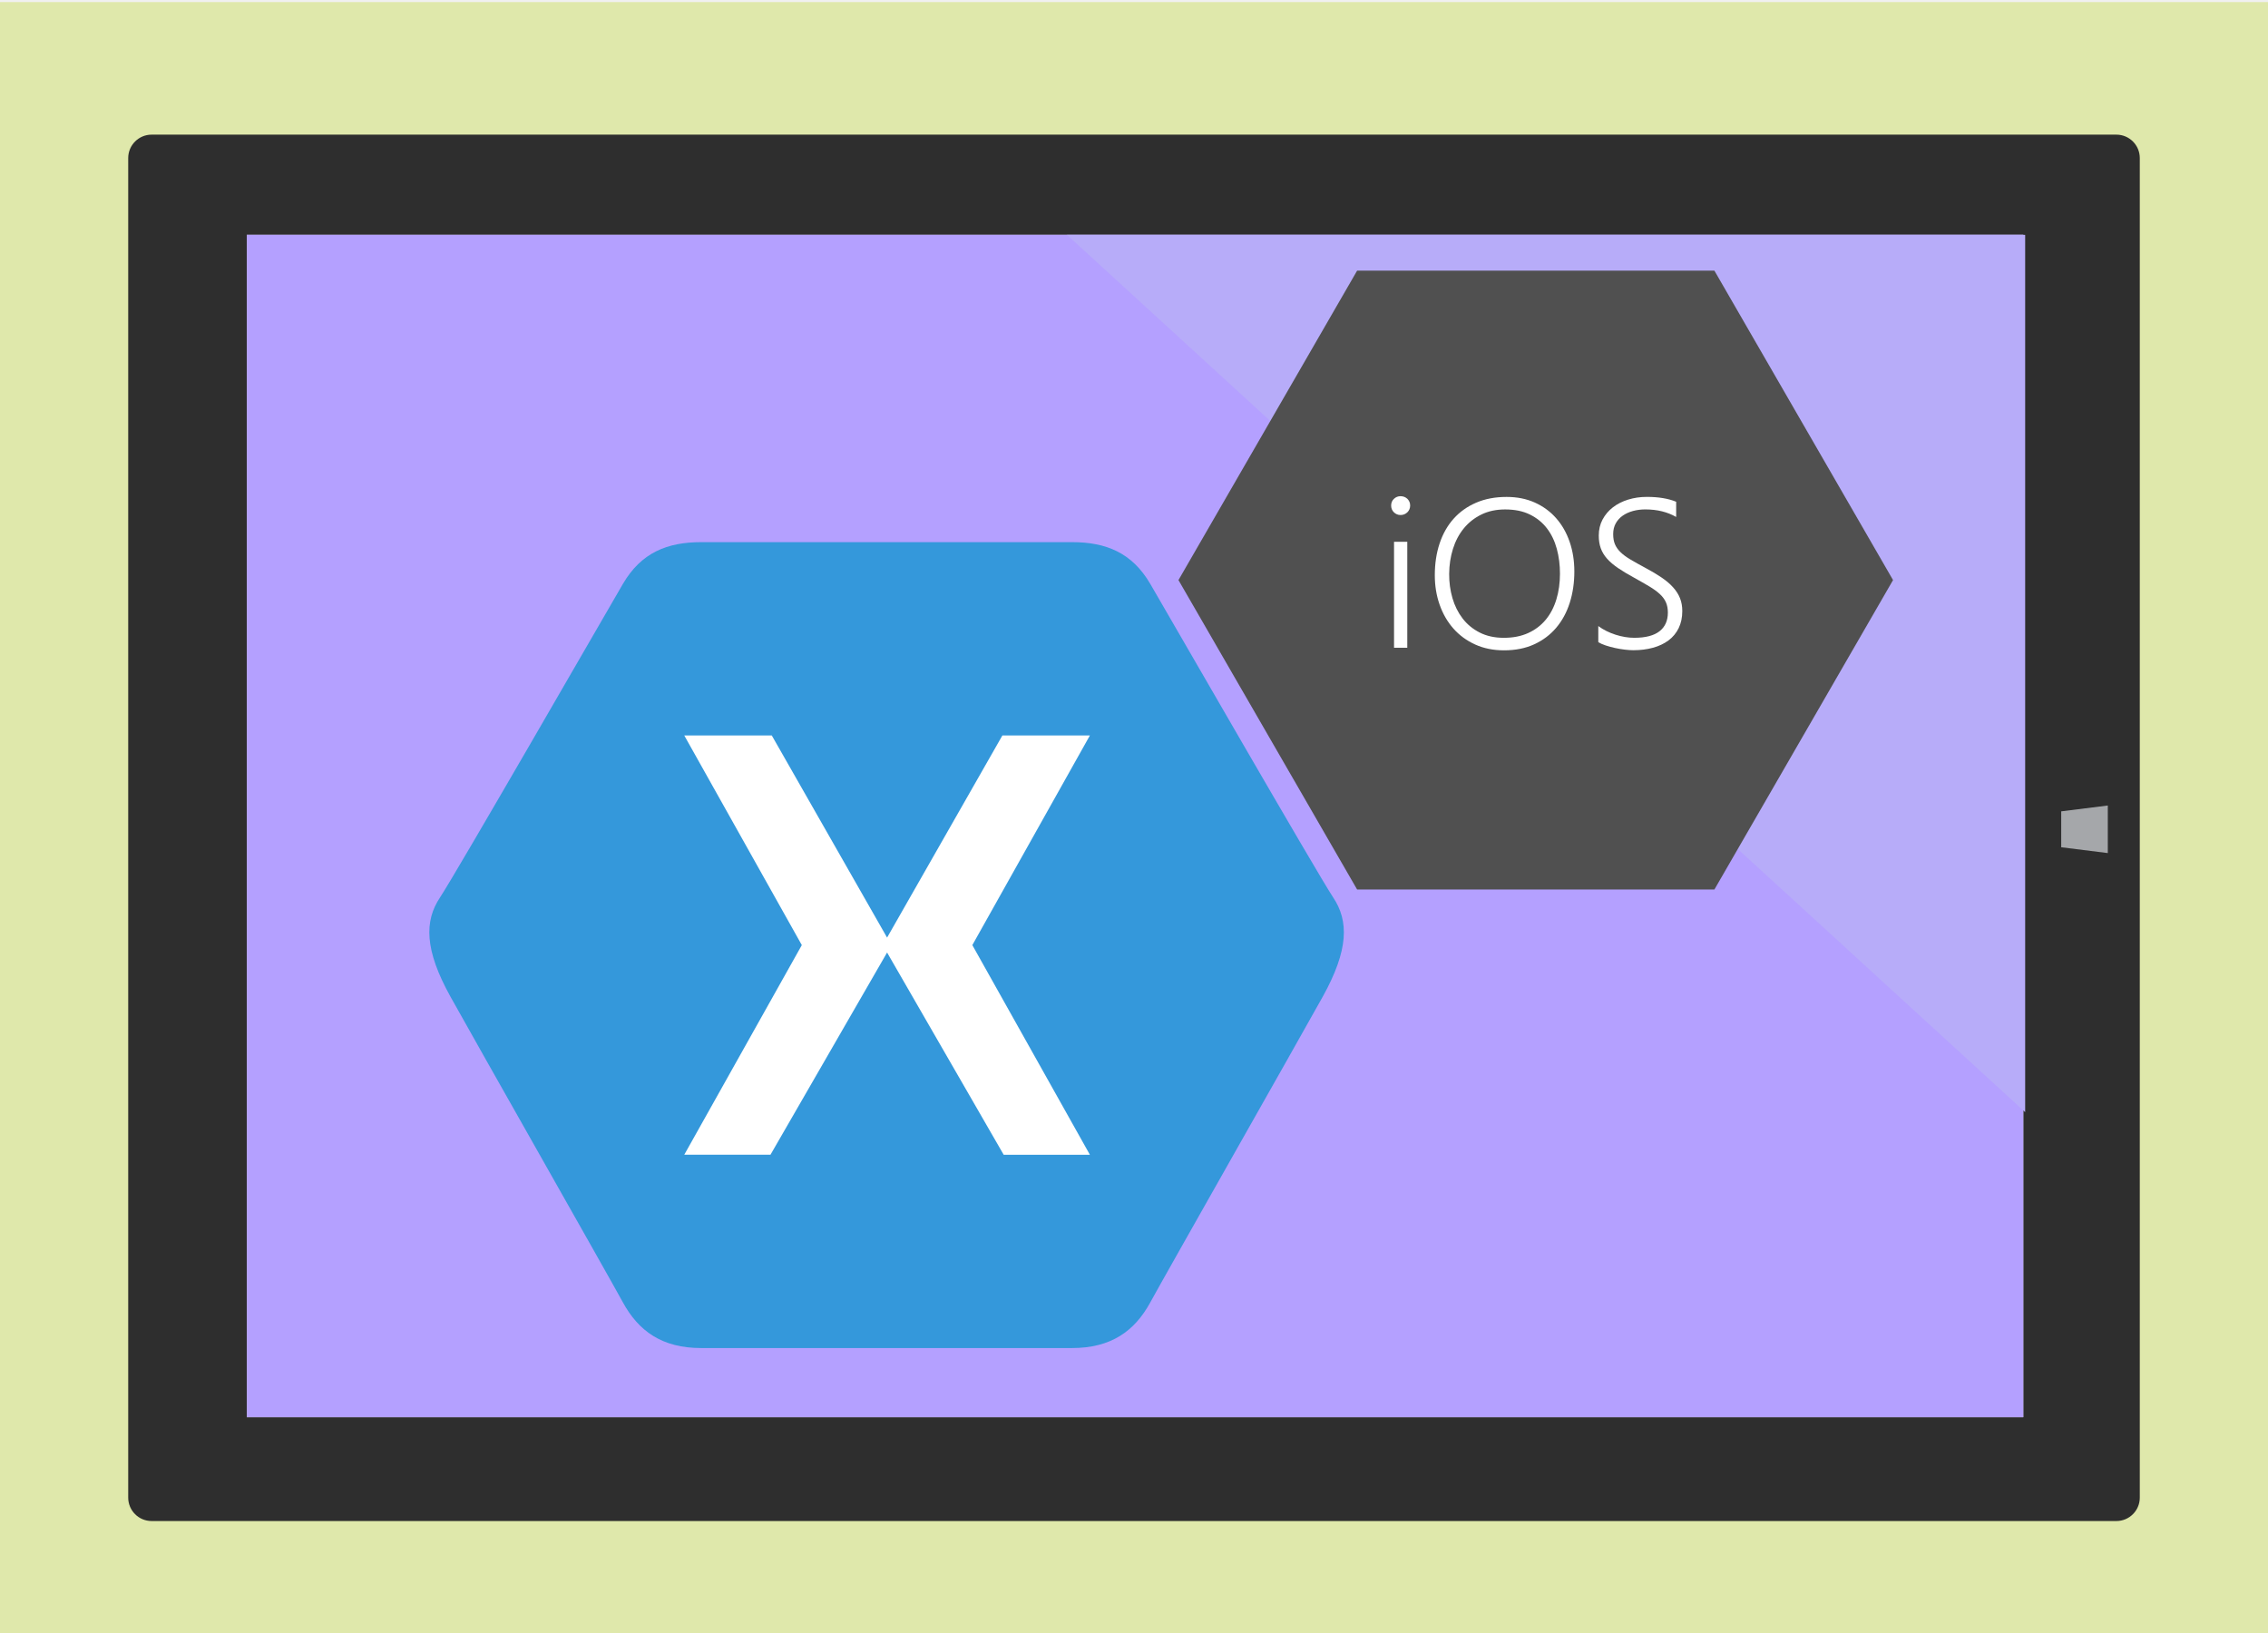
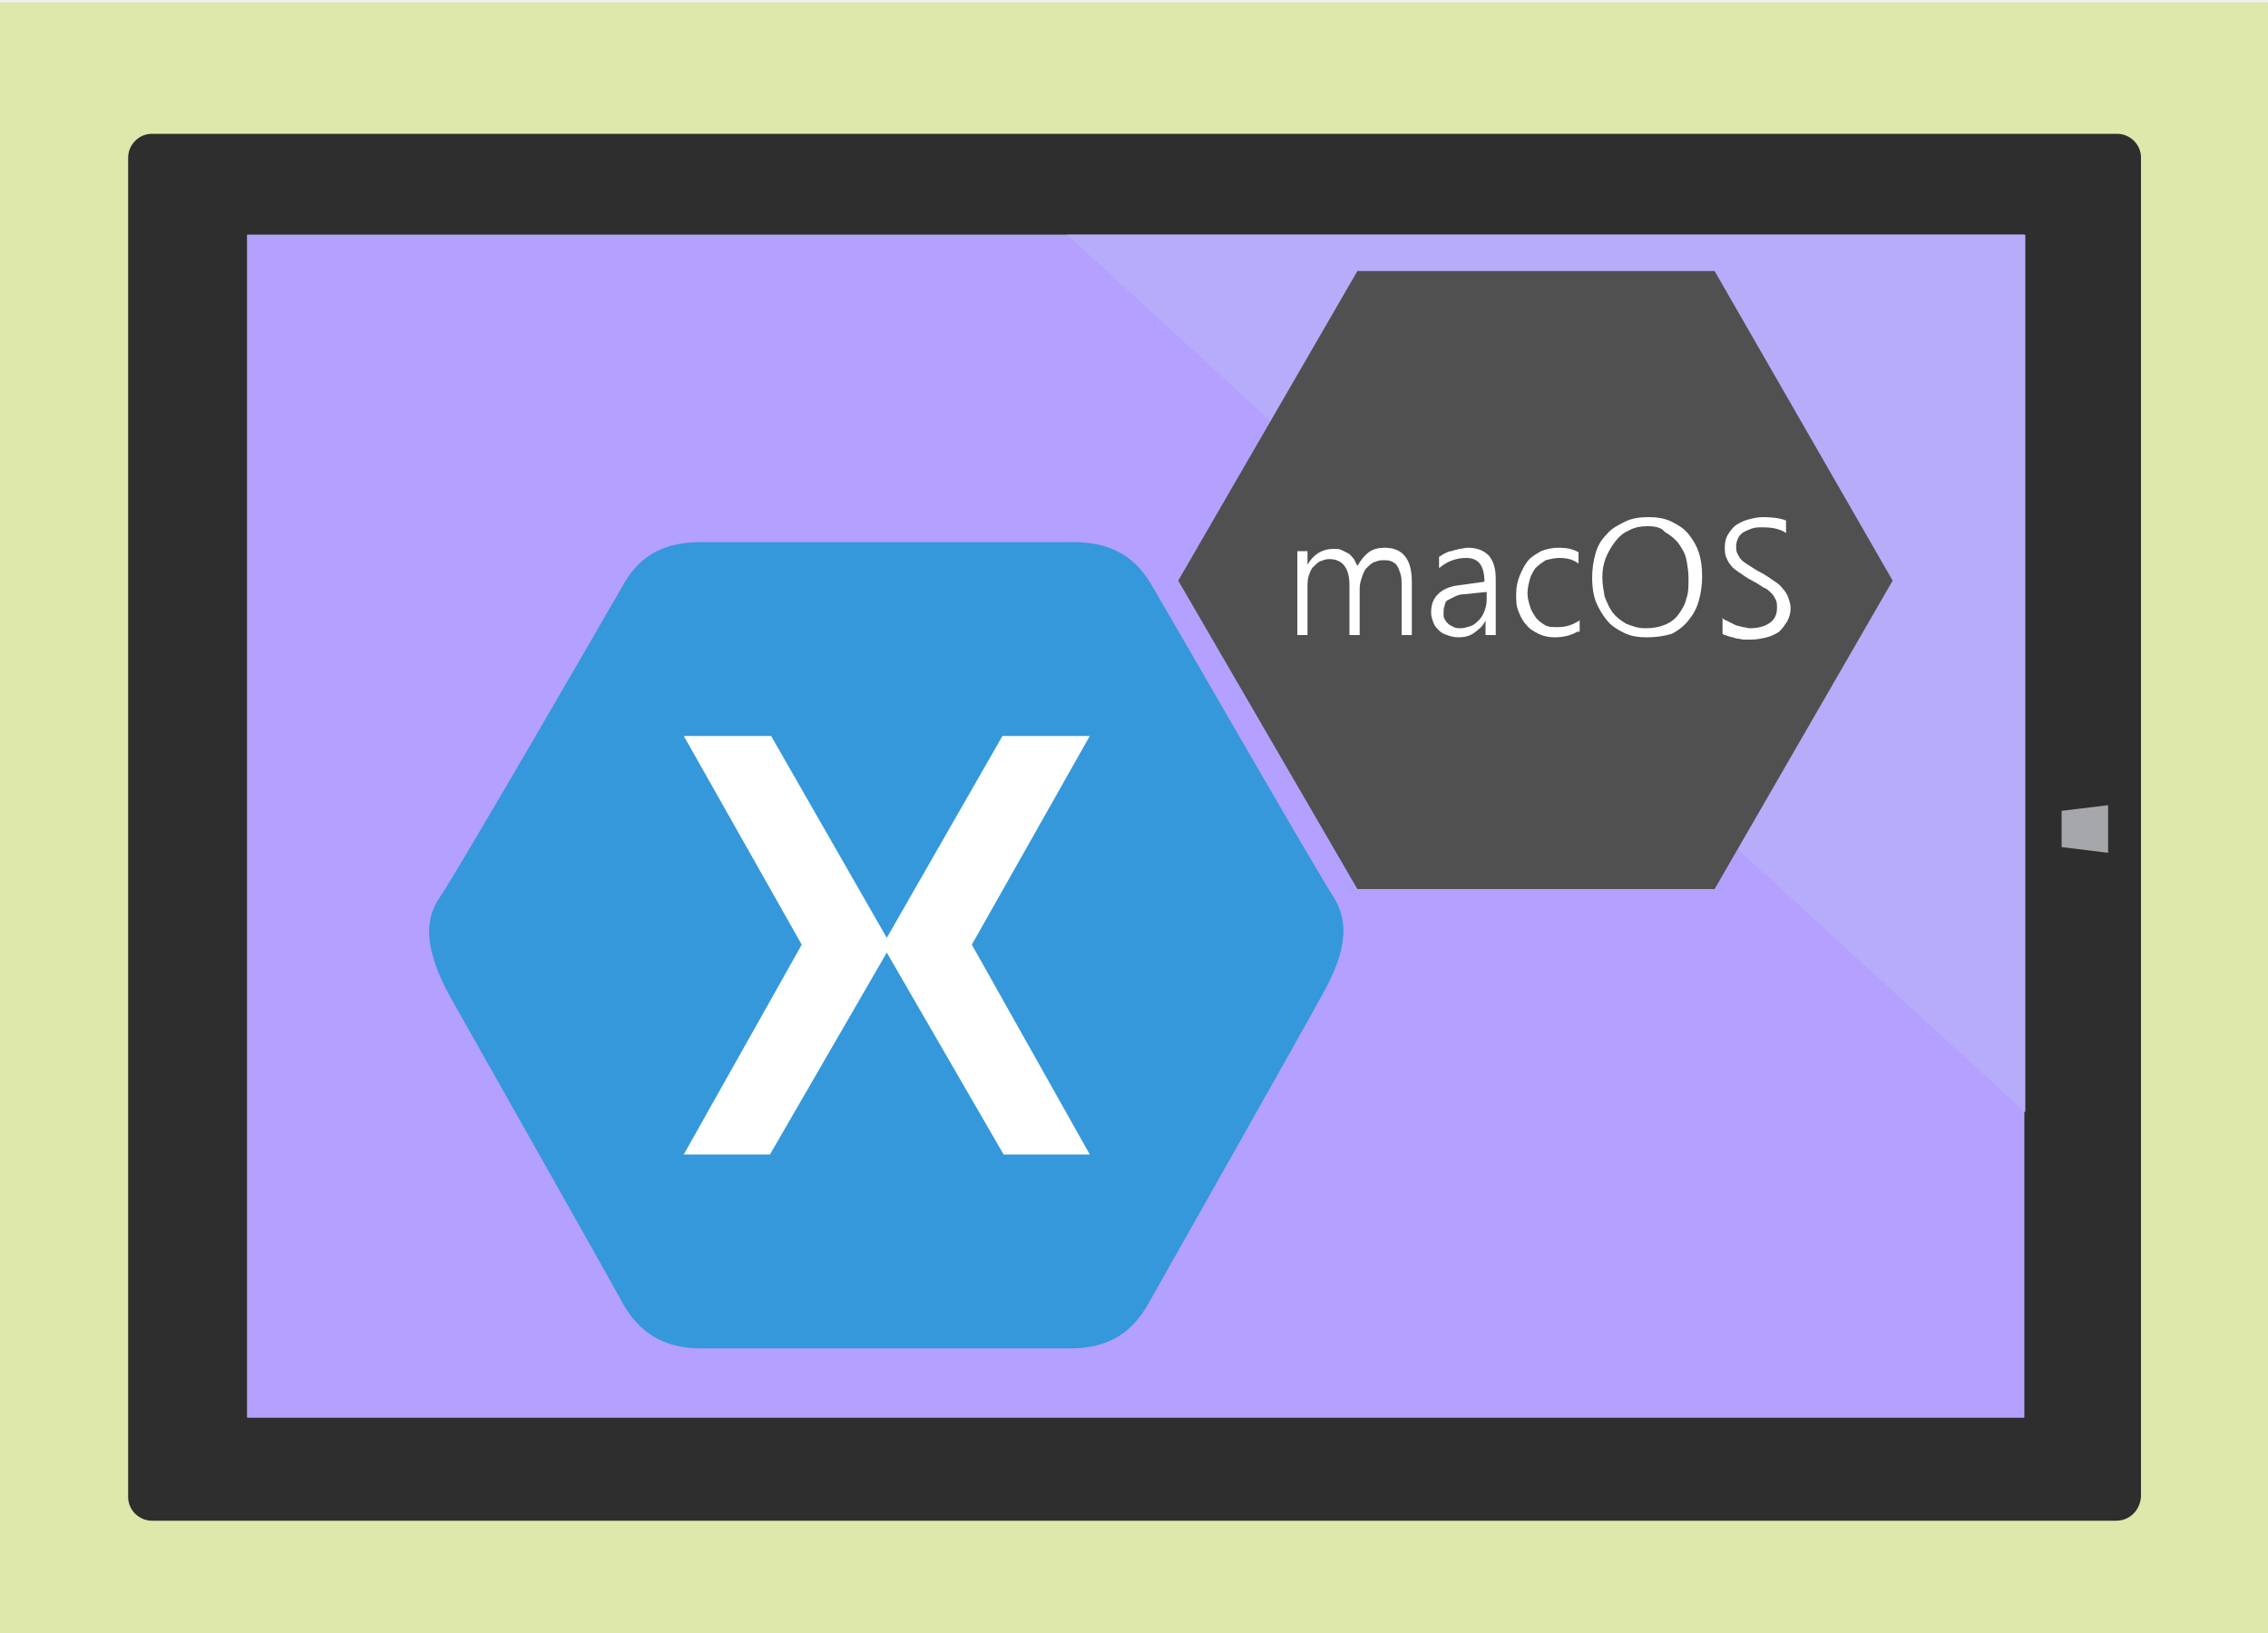
<svg xmlns="http://www.w3.org/2000/svg" version="1.1" id="Layer_1" x="0px" y="0px" viewBox="0 0 200 144" style="enable-background:new 0 0 200 144;" xml:space="preserve">
  <style type="text/css">
- 	.st0{opacity:0.3;fill:#FFB900;}
- 	.st1{clip-path:url(#SVGID_2_);}
- 	.st2{fill:#A8DCEB;}
- 	.st3{fill:#2F75BB;}
- 	.st4{fill:#549DD5;}
- 	.st5{fill:#5E5E5E;}
- 	.st6{fill:#2E2E2E;}
- 	.st7{fill:#221F1F;}
- 	.st8{fill:#FFFFFF;}
- 	.st9{fill:#5E615F;}
- 	.st10{fill:#ACACAC;}
- 	.st11{fill:none;stroke:#767676;stroke-width:0.199;stroke-miterlimit:10;}
- 	.st12{opacity:0.3;fill:#00B294;}
- 	.st13{fill:#0582AD;}
- 	.st14{fill:#109FC6;}
- 	.st15{fill:none;stroke:#231F20;stroke-width:6;stroke-miterlimit:10;}
- 	.st16{opacity:0.3;fill:#00BCF2;}
- 	.st17{fill:#6DA0B5;}
- 	.st18{fill:#7CABC2;}
- 	.st19{opacity:0.3;fill:#BAD80A;}
- 	.st20{fill:#A5A7AA;}
- 	.st21{fill:#B4A0FF;}
- 	.st22{fill:#B7ACF9;}
- 	.st23{fill:#3498DB;}
- 	.st24{fill:#505050;}
+ 	.st0{opacity:0.3;fill:#BAD80A;enable-background:new    ;}
+ 	.st1{fill:#FFFFFF;}
+ 	.st2{fill:#2E2E2E;}
+ 	.st3{fill:#A5A7AA;}
+ 	.st4{fill:#B4A0FF;}
+ 	.st5{fill:#B7ACF9;}
+ 	.st6{fill:#3498DB;}
+ 	.st7{fill:#505050;}
</style>
-   <rect x="0" y="0.183" class="st19" width="200" height="144" />
-   <rect x="38" y="71.67" class="st8" width="49" height="54" />
+   <rect y="0.2" class="st0" width="200" height="144" />
+   <rect x="38" y="71.7" class="st1" width="49" height="54" />
  <g>
    <g>
-       <path class="st6" d="M186.629,134.127H13.371c-1.14,0-2.065-0.924-2.065-2.065V13.938c0-1.14,0.924-2.065,2.065-2.065h173.258    c1.14,0,2.065,0.924,2.065,2.065v118.124C188.694,133.202,187.769,134.127,186.629,134.127z" />
-       <rect x="21.764" y="20.702" class="st20" width="156.661" height="104.27" />
-       <rect x="21.764" y="20.702" class="st21" width="156.661" height="104.27" />
-       <polygon class="st20" points="181.764,74.712 185.873,75.226 185.873,71.031 181.764,71.545   " />
-       <polygon class="st22" points="178.586,98.07 178.586,20.708 94.091,20.708   " />
+       <path class="st2" d="M186.6,134.1H13.4c-1.1,0-2.1-0.9-2.1-2.1V13.9c0-1.1,0.9-2.1,2.1-2.1h173.3c1.1,0,2.1,0.9,2.1,2.1v118.1    C188.7,133.2,187.8,134.1,186.6,134.1z" />
+       <rect x="21.8" y="20.7" class="st3" width="156.7" height="104.3" />
+       <rect x="21.8" y="20.7" class="st4" width="156.7" height="104.3" />
+       <polygon class="st3" points="181.8,74.7 185.9,75.2 185.9,71 181.8,71.5   " />
+       <polygon class="st5" points="178.6,98.1 178.6,20.7 94.1,20.7   " />
    </g>
    <g>
      <g>
-         <rect x="56.683" y="60.617" class="st8" width="42.479" height="47.925" />
-         <path class="st23" d="M117.563,79.136c-1.382-2.073-14.513-24.879-16.125-27.643s-3.916-3.686-6.911-3.686     c-0.756,0-2.409,0-4.585,0c-6.027,0-17.074,0-23.518,0c-2.176,0-3.829,0-4.585,0c-2.995,0-5.298,0.921-6.911,3.686     s-14.743,25.57-16.125,27.643s-1.382,4.607,0.921,8.754c2.304,4.146,13.822,24.418,15.204,26.952     c1.382,2.534,3.455,4.031,6.911,4.031c0.771,0,2.584,0,4.931,0c8.166,0,22.827,0,22.827,0c2.347,0,4.159,0,4.931,0     c3.455,0,5.529-1.497,6.911-4.031c1.382-2.534,12.9-22.806,15.204-26.952C118.945,83.744,118.945,81.21,117.563,79.136z      M96.11,101.827h-7.602L78.226,83.995l-10.283,17.831h-7.602L70.707,83.34L60.341,64.854h7.717l10.168,17.824l10.168-17.824     h7.717L85.744,83.34L96.11,101.827z" />
+         <rect x="56.7" y="60.6" class="st1" width="42.5" height="47.9" />
+         <path class="st6" d="M117.6,79.1c-1.4-2.1-14.5-24.9-16.1-27.6s-3.9-3.7-6.9-3.7c-0.8,0-2.4,0-4.6,0c-6,0-17.1,0-23.5,0     c-2.2,0-3.8,0-4.6,0c-3,0-5.3,0.9-6.9,3.7S40.2,77.1,38.8,79.1s-1.4,4.6,0.9,8.8c2.3,4.1,13.8,24.4,15.2,27c1.4,2.5,3.5,4,6.9,4     c0.8,0,2.6,0,4.9,0c8.2,0,22.8,0,22.8,0c2.3,0,4.2,0,4.9,0c3.5,0,5.5-1.5,6.9-4c1.4-2.5,12.9-22.8,15.2-27     C118.9,83.7,118.9,81.2,117.6,79.1z M96.1,101.8h-7.6L78.2,84l-10.3,17.8h-7.6l10.4-18.5L60.3,64.9h7.7l10.2,17.8l10.2-17.8h7.7     L85.7,83.3L96.1,101.8z" />
      </g>
      <g>
-         <polygon class="st24" points="119.675,78.438 103.922,51.152 119.675,23.867 151.182,23.867 166.935,51.152 151.182,78.438         " />
-       </g>
-       <g>
-         <path class="st8" d="M123.506,45.415c-0.225,0-0.42-0.079-0.584-0.237c-0.164-0.158-0.246-0.359-0.246-0.602     c0-0.237,0.082-0.433,0.246-0.588c0.164-0.155,0.359-0.233,0.584-0.233c0.115,0,0.225,0.02,0.328,0.059     c0.104,0.04,0.193,0.096,0.269,0.169c0.076,0.073,0.137,0.16,0.182,0.26c0.046,0.1,0.068,0.211,0.068,0.333     c0,0.115-0.021,0.225-0.064,0.328c-0.042,0.104-0.104,0.193-0.182,0.269c-0.079,0.076-0.169,0.136-0.269,0.178     C123.738,45.394,123.627,45.415,123.506,45.415z M122.931,57.119v-9.341h1.168v9.341H122.931z" />
-         <path class="st8" d="M132.628,57.347c-0.943,0-1.791-0.172-2.545-0.515c-0.754-0.343-1.394-0.813-1.92-1.409     c-0.526-0.596-0.93-1.297-1.213-2.103c-0.283-0.806-0.424-1.671-0.424-2.595c0-1.022,0.141-1.957,0.424-2.805     c0.283-0.848,0.695-1.575,1.236-2.18s1.204-1.076,1.989-1.414c0.785-0.338,1.679-0.506,2.682-0.506     c0.925,0,1.755,0.166,2.49,0.497c0.736,0.332,1.362,0.79,1.879,1.377c0.517,0.587,0.914,1.282,1.19,2.084     c0.277,0.803,0.415,1.675,0.415,2.618c0,0.991-0.136,1.911-0.406,2.76c-0.27,0.848-0.669,1.583-1.195,2.203     c-0.526,0.62-1.174,1.107-1.943,1.46C134.518,57.171,133.631,57.347,132.628,57.347z M132.728,44.923     c-0.79,0-1.492,0.151-2.103,0.452c-0.611,0.301-1.127,0.708-1.546,1.222s-0.738,1.116-0.953,1.806     c-0.216,0.69-0.327,1.424-0.333,2.203c-0.006,0.742,0.09,1.452,0.287,2.13s0.496,1.277,0.894,1.797     c0.398,0.52,0.902,0.935,1.51,1.245s1.319,0.465,2.135,0.465c0.815,0,1.531-0.141,2.148-0.424     c0.617-0.283,1.132-0.675,1.546-1.177c0.414-0.502,0.725-1.099,0.935-1.793c0.21-0.693,0.315-1.45,0.315-2.271     c0-0.766-0.093-1.493-0.278-2.18c-0.186-0.687-0.474-1.288-0.867-1.802c-0.392-0.514-0.893-0.921-1.501-1.222     C134.31,45.073,133.58,44.923,132.728,44.923z" />
-         <path class="st8" d="M140.938,55.203c0.219,0.164,0.461,0.311,0.725,0.442c0.265,0.131,0.535,0.24,0.812,0.328     s0.555,0.155,0.835,0.201s0.547,0.068,0.803,0.068c0.991,0,1.733-0.192,2.226-0.575c0.493-0.383,0.739-0.934,0.739-1.651     c0-0.347-0.058-0.649-0.173-0.908c-0.115-0.259-0.295-0.5-0.538-0.725s-0.551-0.448-0.921-0.67     c-0.371-0.222-0.809-0.473-1.314-0.753c-0.56-0.304-1.039-0.592-1.437-0.862c-0.398-0.27-0.724-0.547-0.976-0.83     c-0.252-0.283-0.438-0.588-0.556-0.917c-0.119-0.328-0.178-0.702-0.178-1.122c0-0.529,0.113-1.003,0.338-1.423     s0.529-0.777,0.912-1.072c0.383-0.295,0.831-0.521,1.346-0.68c0.514-0.158,1.063-0.237,1.647-0.237     c1.028,0,1.888,0.143,2.582,0.429v1.341c-0.772-0.444-1.679-0.666-2.718-0.666c-0.389,0-0.756,0.047-1.099,0.141     c-0.343,0.094-0.644,0.233-0.903,0.415c-0.259,0.182-0.462,0.409-0.611,0.68s-0.223,0.585-0.223,0.944     c0,0.341,0.05,0.634,0.151,0.88c0.1,0.246,0.261,0.479,0.483,0.698s0.514,0.437,0.876,0.652c0.362,0.216,0.804,0.464,1.327,0.743     c0.547,0.292,1.025,0.576,1.432,0.853c0.407,0.277,0.747,0.566,1.017,0.867c0.27,0.301,0.473,0.62,0.607,0.958     c0.134,0.338,0.201,0.713,0.201,1.127c0,0.571-0.106,1.075-0.319,1.51c-0.213,0.435-0.511,0.795-0.894,1.081     c-0.383,0.286-0.839,0.502-1.368,0.648s-1.11,0.219-1.742,0.219c-0.207,0-0.453-0.017-0.739-0.05     c-0.286-0.033-0.575-0.082-0.867-0.146s-0.57-0.14-0.835-0.228c-0.265-0.088-0.479-0.184-0.643-0.287V55.203z" />
+         <polygon class="st7" points="119.7,78.4 103.9,51.2 119.7,23.9 151.2,23.9 166.9,51.2 151.2,78.4    " />
      </g>
    </g>
  </g>
+   <g>
+     <path class="st1" d="M123.6,56v-4.3c0-0.4,0-0.8-0.1-1.1c-0.1-0.3-0.2-0.6-0.3-0.7c-0.1-0.2-0.3-0.3-0.5-0.4   c-0.2-0.1-0.5-0.1-0.8-0.1c-0.3,0-0.5,0.1-0.8,0.2c-0.2,0.1-0.4,0.3-0.6,0.5c-0.2,0.2-0.3,0.5-0.4,0.8c-0.1,0.3-0.2,0.6-0.2,1V56   H119v-4.4c0-1.5-0.6-2.3-1.8-2.3c-0.3,0-0.5,0.1-0.8,0.2c-0.2,0.1-0.4,0.3-0.6,0.5c-0.2,0.2-0.3,0.5-0.4,0.8   c-0.1,0.3-0.1,0.7-0.1,1V56h-0.9v-7.4h0.9v1.2h0c0.5-0.9,1.3-1.4,2.3-1.4c0.3,0,0.5,0,0.7,0.1c0.2,0.1,0.4,0.2,0.6,0.3   c0.2,0.1,0.3,0.3,0.5,0.5c0.1,0.2,0.2,0.4,0.3,0.6c0.3-0.5,0.6-0.9,1-1.2c0.4-0.3,0.9-0.4,1.4-0.4c1.6,0,2.4,1,2.4,3V56H123.6z" />
+     <path class="st1" d="M131,56v-1.3h0c-0.2,0.5-0.6,0.8-1,1.1c-0.4,0.3-0.9,0.4-1.4,0.4c-0.4,0-0.7-0.1-1-0.2   c-0.3-0.1-0.5-0.2-0.7-0.4c-0.2-0.2-0.4-0.4-0.5-0.7c-0.1-0.3-0.2-0.5-0.2-0.9c0-0.7,0.2-1.2,0.6-1.6c0.4-0.4,1-0.7,1.9-0.8   l2.2-0.3c0-1.4-0.5-2.1-1.6-2.1c-0.9,0-1.7,0.3-2.4,0.9v-1c0.2-0.1,0.3-0.2,0.5-0.3c0.2-0.1,0.4-0.2,0.6-0.2   c0.2-0.1,0.4-0.1,0.7-0.2c0.2,0,0.5-0.1,0.7-0.1c0.8,0,1.4,0.2,1.9,0.7c0.4,0.5,0.6,1.1,0.6,2.1V56H131z M129.1,52.4   c-0.3,0-0.6,0.1-0.8,0.2c-0.2,0.1-0.4,0.2-0.6,0.3c-0.2,0.1-0.3,0.3-0.3,0.5c-0.1,0.2-0.1,0.4-0.1,0.7c0,0.2,0,0.4,0.1,0.5   c0.1,0.2,0.2,0.3,0.3,0.4c0.1,0.1,0.3,0.2,0.5,0.3c0.2,0.1,0.4,0.1,0.6,0.1c0.3,0,0.6-0.1,0.9-0.2c0.3-0.1,0.5-0.3,0.7-0.5   c0.2-0.2,0.4-0.5,0.5-0.8c0.1-0.3,0.2-0.6,0.2-1v-0.7L129.1,52.4z" />
+     <path class="st1" d="M139.1,55.7c-0.5,0.3-1.2,0.5-2,0.5c-0.5,0-1-0.1-1.4-0.3c-0.4-0.2-0.8-0.4-1.1-0.8c-0.3-0.3-0.5-0.7-0.7-1.2   c-0.2-0.5-0.2-0.9-0.2-1.5c0-0.6,0.1-1.1,0.3-1.6c0.2-0.5,0.4-0.9,0.7-1.3c0.3-0.4,0.7-0.6,1.2-0.9c0.5-0.2,1-0.3,1.6-0.3   c0.6,0,1.2,0.1,1.7,0.4v1c-0.5-0.4-1.1-0.5-1.7-0.5c-0.4,0-0.8,0.1-1.2,0.2c-0.3,0.2-0.6,0.4-0.9,0.7c-0.2,0.3-0.4,0.6-0.5,1   c-0.1,0.4-0.2,0.8-0.2,1.2c0,0.4,0.1,0.8,0.2,1.1c0.1,0.4,0.3,0.7,0.5,1c0.2,0.3,0.5,0.5,0.8,0.7c0.3,0.2,0.7,0.2,1.2,0.2   c0.7,0,1.3-0.2,1.9-0.6V55.7z" />
+     <path class="st1" d="M145.2,56.2c-0.7,0-1.4-0.1-2-0.4c-0.6-0.3-1.1-0.6-1.5-1.1c-0.4-0.5-0.7-1-1-1.7c-0.2-0.6-0.3-1.3-0.3-2   c0-0.8,0.1-1.5,0.3-2.2c0.2-0.7,0.5-1.2,1-1.7c0.4-0.5,1-0.8,1.6-1.1c0.6-0.3,1.3-0.4,2.1-0.4c0.7,0,1.4,0.1,2,0.4   c0.6,0.3,1.1,0.6,1.5,1.1c0.4,0.5,0.7,1,0.9,1.6c0.2,0.6,0.3,1.3,0.3,2.1c0,0.8-0.1,1.5-0.3,2.2c-0.2,0.7-0.5,1.2-0.9,1.7   c-0.4,0.5-0.9,0.9-1.5,1.2C146.7,56.1,146,56.2,145.2,56.2z M145.3,46.4c-0.6,0-1.2,0.1-1.7,0.4c-0.5,0.2-0.9,0.6-1.2,1   c-0.3,0.4-0.6,0.9-0.8,1.4c-0.2,0.5-0.3,1.1-0.3,1.7c0,0.6,0.1,1.1,0.2,1.7c0.2,0.5,0.4,1,0.7,1.4c0.3,0.4,0.7,0.7,1.2,1   c0.5,0.2,1,0.4,1.7,0.4s1.2-0.1,1.7-0.3c0.5-0.2,0.9-0.5,1.2-0.9c0.3-0.4,0.6-0.9,0.7-1.4c0.2-0.5,0.2-1.1,0.2-1.8   c0-0.6-0.1-1.2-0.2-1.7c-0.1-0.5-0.4-1-0.7-1.4c-0.3-0.4-0.7-0.7-1.2-1C146.5,46.5,145.9,46.4,145.3,46.4z" />
+     <path class="st1" d="M151.8,54.5c0.2,0.1,0.4,0.2,0.6,0.3c0.2,0.1,0.4,0.2,0.6,0.3c0.2,0.1,0.4,0.1,0.7,0.2c0.2,0,0.4,0.1,0.6,0.1   c0.8,0,1.4-0.2,1.8-0.5c0.4-0.3,0.6-0.7,0.6-1.3c0-0.3,0-0.5-0.1-0.7c-0.1-0.2-0.2-0.4-0.4-0.6s-0.4-0.4-0.7-0.5   c-0.3-0.2-0.6-0.4-1-0.6c-0.4-0.2-0.8-0.5-1.1-0.7c-0.3-0.2-0.6-0.4-0.8-0.7c-0.2-0.2-0.3-0.5-0.4-0.7c-0.1-0.3-0.1-0.6-0.1-0.9   c0-0.4,0.1-0.8,0.3-1.1c0.2-0.3,0.4-0.6,0.7-0.8c0.3-0.2,0.7-0.4,1.1-0.5c0.4-0.1,0.8-0.2,1.3-0.2c0.8,0,1.5,0.1,2,0.3v1.1   c-0.6-0.4-1.3-0.5-2.1-0.5c-0.3,0-0.6,0-0.9,0.1c-0.3,0.1-0.5,0.2-0.7,0.3c-0.2,0.1-0.4,0.3-0.5,0.5c-0.1,0.2-0.2,0.5-0.2,0.7   c0,0.3,0,0.5,0.1,0.7c0.1,0.2,0.2,0.4,0.4,0.6c0.2,0.2,0.4,0.3,0.7,0.5c0.3,0.2,0.6,0.4,1,0.6c0.4,0.2,0.8,0.5,1.1,0.7   s0.6,0.4,0.8,0.7c0.2,0.2,0.4,0.5,0.5,0.8c0.1,0.3,0.2,0.6,0.2,0.9c0,0.5-0.1,0.8-0.3,1.2c-0.2,0.3-0.4,0.6-0.7,0.9   c-0.3,0.2-0.7,0.4-1.1,0.5c-0.4,0.1-0.9,0.2-1.4,0.2c-0.2,0-0.4,0-0.6,0c-0.2,0-0.5-0.1-0.7-0.1c-0.2-0.1-0.4-0.1-0.7-0.2   c-0.2-0.1-0.4-0.1-0.5-0.2V54.5z" />
+   </g>
</svg>
